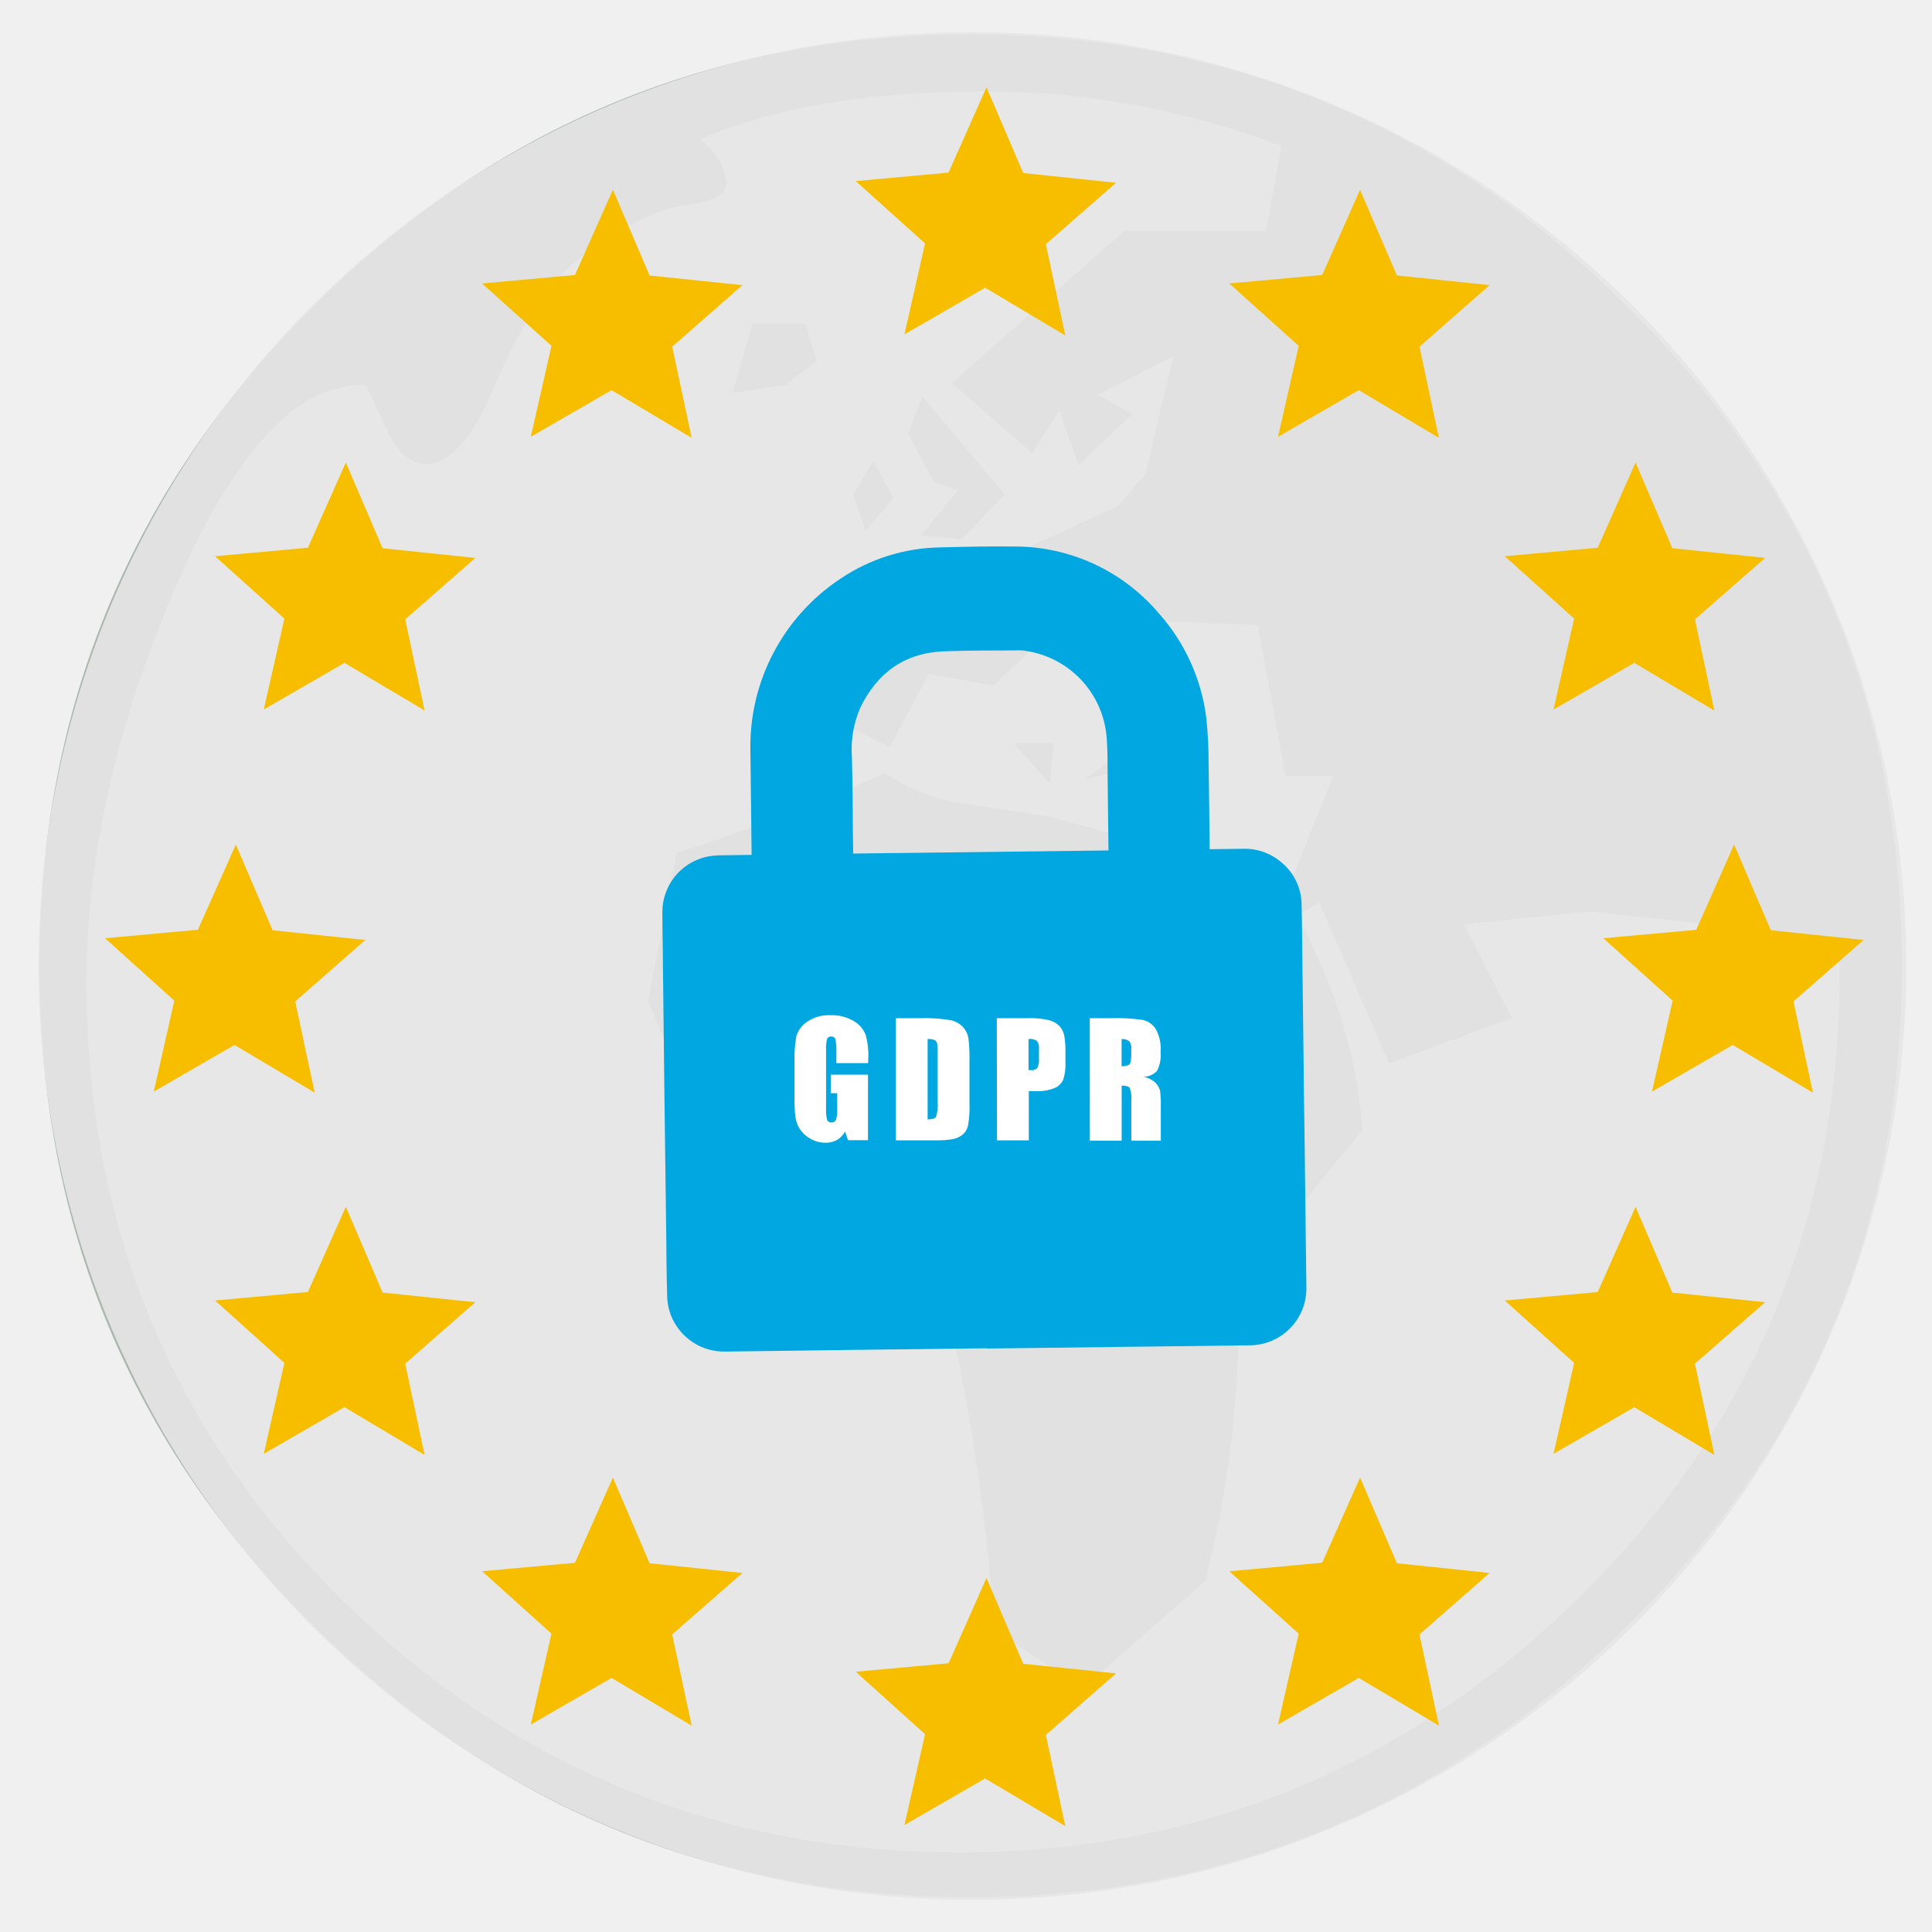
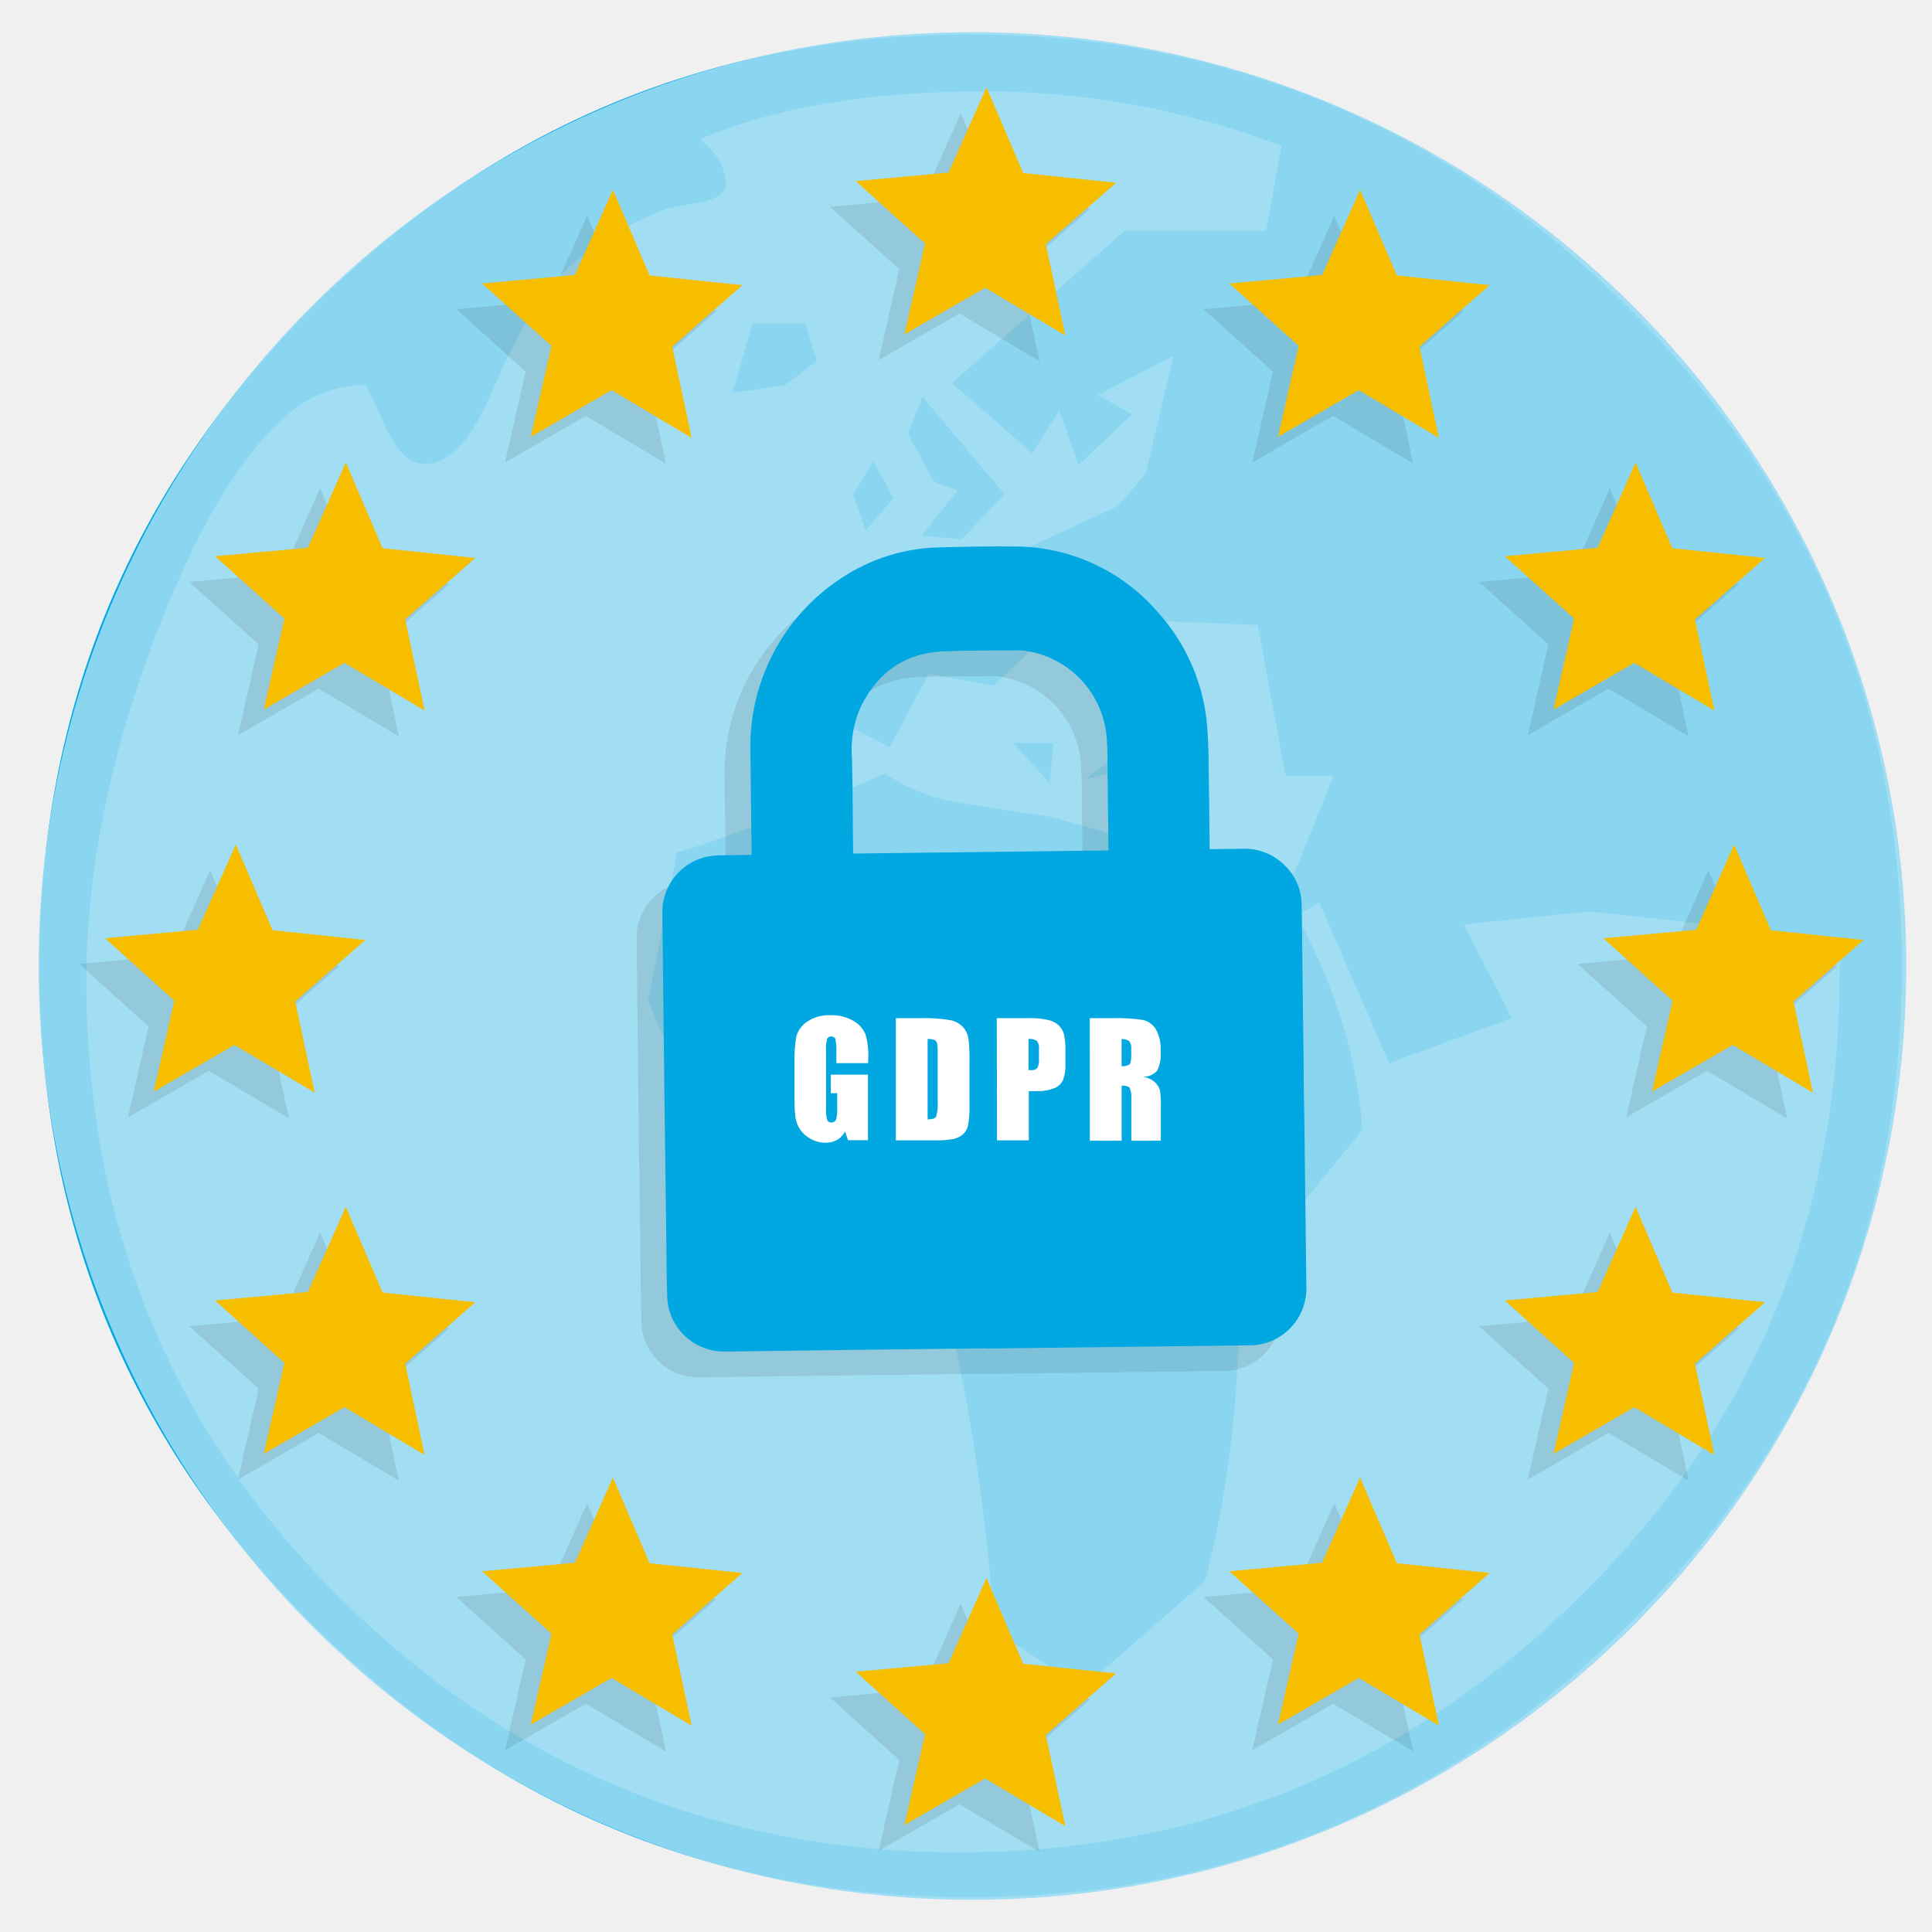
<svg xmlns="http://www.w3.org/2000/svg" viewBox="0 0 300 300">
  <defs>
-     <style>.a{fill:none;}.b{fill:#abb7af;}.c{fill:#e6e6e6;opacity:0.9;}.d{fill:#00a7e1;}.e{fill:#f7be00;}.f{fill:#fff;}</style>
+     <style>.a{isolation:isolate;}.b{opacity:0.24;mix-blend-mode:multiply;}.c{fill:#00a7e1;}.d{fill:#99dbf3;opacity:0.9;}.e{opacity:0.12;}.f{fill:#25282b;}.g{fill:#f7be00;}.h{fill:#fff;}</style>
  </defs>
-   <rect class="a" x="-0.15" y="-0.33" width="300" height="301" />
-   <path class="b" d="M295.32,150.08q0,60.29-42.64,102.4t-102,42.11q-59.39,0-101.95-42.11T6.13,150.08q0-60.29,42.72-102.71,42.42-42,101.8-42t101.81,42Q295.31,89.79,295.32,150.08Zm-9.67,1v-5.29q-38.55-4.25-38.7-4.24-.88,0-19.64,2l7.44,14.54-19.05,7-10.87-25-3.42,2.12q9.22,17.27,10.12,33.33Q202,187,192.48,199q.15,25.6-5.36,46.51l-19.05,16.67-13.69-9.09a307.53,307.53,0,0,0-9.53-58.93l-11.61-16.67-25.9-6.2-6.7-15.91,4.47-23q11.31-3.33,32.3-12.27a29.23,29.23,0,0,0,12.5,4.7q6.56,1.05,13.1,2,.15,0,18.75,5.3a94,94,0,0,0,19.2,3.49l6.11-15.15h-7.45L195.3,97.06l-18.6-.76,1.19,7.57L187.27,116l-7.45-3.78,1.79,5.6L168.51,121l5.06-3.79-3.71-10.75-8.79-6.36-6.85,6.36-10-1.82L138.15,116l-11.31-5.76,8.78-10.75,13.1-3.79,5.5-8.18,19.35-8.93,4.32-5,4.32-18.32-11.76,6.06,5.36,3-8.33,7.88-3-8.49-4.17,6.67-12.5-10.91,26.79-23.63h22L199,22.68a129.18,129.18,0,0,0-46.3-8.49q-26.64,0-44,7.43,4,3.18,4,7,0,1.82-3.57,2.73l-5.06.91a47,47,0,0,0-14.22,7.94q-7.2,5.7-13.32,20.38Q71.63,72.06,66,72.06c-2.38,0-4.5-2-6.32-6.14s-2.81-6.12-2.91-6.12a17.26,17.26,0,0,0-9.82,2.87Q34.86,70.85,24.29,98.42q-10.86,28.32-10.87,53.93,0,57,39.75,96.13T149,287.63q56.11,0,96.38-39.76T285.65,151.13ZM126.84,56l-4.91,3.8L113.74,61l3.13-10.76h8.18Zm11.9,21.37-4.31,5-1.94-5.6,3.13-5.15ZM156,76.76l-6.69,7-6.25-.61,5.65-7L145,74.79l-4-7.42,2.23-5.76Zm7.59,38.62L163,121.6l-5.66-6.22Z" />
-   <circle class="c" cx="151" cy="150" r="145" />
-   <path class="d" d="M153.28,209.36c-13.52.17-27,.31-40.56.51a8.88,8.88,0,0,1-8.52-5.58,8.77,8.77,0,0,1-.6-3.1c-.11-3.21-.11-6.43-.15-9.64q-.14-10.35-.27-20.69L102.94,150c0-2.8-.09-5.61-.09-8.42a8.8,8.8,0,0,1,6.65-8.49,11.08,11.08,0,0,1,2.5-.28q19.11-.27,38.21-.48l42.71-.53a8.74,8.74,0,0,1,6.12,2.16,8.56,8.56,0,0,1,3.07,6.48c.08,3.18.09,6.37.13,9.55q.09,7.68.19,15.36c0,3.43.09,6.87.13,10.3q.13,12,.29,24.06a8.83,8.83,0,0,1-8.93,9.19l-40.64.5ZM145.44,179h0c0,1.5,0,3,.06,4.5a10.42,10.42,0,0,0,.19,1.67,7.57,7.57,0,0,0,6,5.85,7.43,7.43,0,0,0,7.68-3.51,8,8,0,0,0,1.14-4.38c0-3.09-.07-6.17-.13-9.26a1.68,1.68,0,0,1,.53-1.32,11.06,11.06,0,0,0,3.15-6.44,11.37,11.37,0,0,0-2.55-9.08,10.82,10.82,0,0,0-8.6-4.23,11.65,11.65,0,0,0-8.09,19.95,1.48,1.48,0,0,1,.57,1.1C145.38,175.61,145.42,177.33,145.44,179Z" />
-   <rect class="d" x="118.53" y="145.6" width="66.29" height="53.03" />
-   <path class="d" d="M132.51,134.77l-15.73.19c0-.5-.06-1-.06-1.47q-.1-8.52-.2-17.05a31.25,31.25,0,0,1,14-26.59A28.54,28.54,0,0,1,145.93,85c3.87-.1,7.75-.19,11.62-.14a29.33,29.33,0,0,1,22.27,10.24,30,30,0,0,1,7.5,16.43,65.55,65.55,0,0,1,.35,7c.09,4.87.12,9.74.18,14.61,0,.28,0,.55,0,.9l-15.72.19c0-.62,0-1.23,0-1.85q-.08-5.94-.14-11.89c0-2,0-3.93-.14-5.89A14.77,14.77,0,0,0,158.73,101a9.88,9.88,0,0,0-1.22,0c-3.59,0-7.18,0-10.77.13-6.15.19-10.46,3.25-13.13,8.71a16.27,16.27,0,0,0-1.32,7.86c.06,2.12.08,4.24.11,6.36,0,3.18.06,6.37.09,9.55C132.5,133.93,132.5,134.3,132.51,134.77Z" />
-   <polygon class="e" points="40.96 110.17 53.49 102.93 65.93 110.33 62.92 96.17 73.81 86.64 59.41 85.13 53.7 71.82 47.81 85.05 33.39 86.37 44.16 96.05 40.96 110.17" />
-   <polygon class="e" points="244.43 96.05 241.23 110.18 253.77 102.93 266.21 110.34 263.19 96.18 274.09 86.63 259.68 85.13 253.97 71.82 248.09 85.05 233.66 86.37 244.43 96.05" />
-   <polygon class="e" points="73.81 202.21 59.41 200.71 53.7 187.39 47.81 200.62 33.4 201.94 44.16 211.63 40.96 225.75 53.49 218.5 65.93 225.92 62.92 211.75 73.81 202.21" />
-   <polygon class="e" points="36.41 162.26 48.86 169.66 45.84 155.5 56.73 145.96 42.33 144.45 36.62 131.14 30.73 144.37 16.31 145.69 27.07 155.38 23.88 169.5 36.41 162.26" />
-   <polygon class="e" points="289.38 145.96 274.98 144.45 269.27 131.14 263.39 144.38 248.97 145.69 259.73 155.38 256.52 169.5 269.06 162.26 281.51 169.67 278.49 155.5 289.38 145.96" />
-   <polygon class="e" points="82.42 67.83 94.96 60.58 107.4 67.99 104.38 53.83 115.28 44.28 100.87 42.78 95.17 29.46 89.28 42.7 74.86 44.02 85.63 53.7 82.42 67.83" />
-   <polygon class="e" points="140.44 51.92 152.98 44.68 165.42 52.09 162.4 37.92 173.3 28.38 158.89 26.87 153.18 13.56 147.29 26.8 132.88 28.12 143.64 37.8 140.44 51.92" />
-   <polygon class="e" points="198.45 67.83 210.99 60.58 223.43 67.99 220.42 53.83 231.31 44.28 216.91 42.77 211.19 29.47 205.31 42.7 190.89 44.02 201.66 53.7 198.45 67.83" />
-   <polygon class="e" points="100.87 242.74 95.17 229.43 89.28 242.67 74.86 243.98 85.63 253.67 82.42 267.79 94.97 260.55 107.4 267.96 104.38 253.79 115.28 244.25 100.87 242.74" />
-   <polygon class="e" points="158.89 258.35 153.18 245.03 147.3 258.27 132.88 259.59 143.64 269.28 140.44 283.39 152.97 276.16 165.42 283.56 162.4 269.4 173.3 259.85 158.89 258.35" />
-   <polygon class="e" points="216.91 242.74 211.19 229.43 205.31 242.66 190.89 243.99 201.66 253.67 198.45 267.79 210.99 260.55 223.44 267.95 220.42 253.79 231.31 244.25 216.91 242.74" />
-   <polygon class="e" points="259.68 200.71 253.97 187.39 248.09 200.63 233.66 201.94 244.43 211.63 241.23 225.75 253.77 218.51 266.21 225.92 263.19 211.75 274.09 202.21 259.68 200.71" />
-   <path class="f" d="M134.8,165.08h-4.93v-1.72a8.74,8.74,0,0,0-.14-2,.64.64,0,0,0-.67-.41.62.62,0,0,0-.62.35,5.65,5.65,0,0,0-.17,1.81v9.1a5.34,5.34,0,0,0,.17,1.68.63.63,0,0,0,.65.41.74.74,0,0,0,.74-.46A5.66,5.66,0,0,0,130,172v-2.25h-1v-2.88h5.78v10.18h-3.1l-.46-1.36A3.37,3.37,0,0,1,130,177a3.62,3.62,0,0,1-1.81.44,4.63,4.63,0,0,1-2.33-.61,4.53,4.53,0,0,1-1.65-1.49,4.74,4.74,0,0,1-.7-1.87,23.1,23.1,0,0,1-.14-2.93v-5.64a19.33,19.33,0,0,1,.29-4,4.13,4.13,0,0,1,1.68-2.26,6,6,0,0,1,3.6-1,6.61,6.61,0,0,1,3.59.89,4.19,4.19,0,0,1,1.87,2.11,11.25,11.25,0,0,1,.43,3.56Z" />
-   <path class="f" d="M139.11,158.1h3.69a23.87,23.87,0,0,1,4.84.32,3.71,3.71,0,0,1,1.91,1.08,3.41,3.41,0,0,1,.82,1.67,25,25,0,0,1,.17,3.62v6.64a15.49,15.49,0,0,1-.24,3.42,2.61,2.61,0,0,1-.84,1.35,3.55,3.55,0,0,1-1.48.68,14.1,14.1,0,0,1-2.65.19h-6.22Zm4.93,3.24v12.48q1.07,0,1.32-.42a6.48,6.48,0,0,0,.24-2.33V163.7a9.34,9.34,0,0,0-.08-1.65.79.79,0,0,0-.37-.54A2.54,2.54,0,0,0,144,161.34Z" />
-   <path class="f" d="M154.78,158.1h5a11.71,11.71,0,0,1,3.1.31,3.4,3.4,0,0,1,1.63.92,3.1,3.1,0,0,1,.74,1.44,13,13,0,0,1,.19,2.64v1.65a6.93,6.93,0,0,1-.37,2.65,2.55,2.55,0,0,1-1.38,1.27,6.46,6.46,0,0,1-2.62.45h-1.32v7.64h-4.93Zm4.93,3.24v4.83h.36a1.16,1.16,0,0,0,1-.33,2.52,2.52,0,0,0,.26-1.39V162.9a1.76,1.76,0,0,0-.31-1.26A1.86,1.86,0,0,0,159.71,161.34Z" />
-   <path class="f" d="M169.22,158.1h3.49a26.63,26.63,0,0,1,4.73.27,3.23,3.23,0,0,1,2,1.37,6.27,6.27,0,0,1,.78,3.54,5.59,5.59,0,0,1-.55,3,2.89,2.89,0,0,1-2.17.92,3.67,3.67,0,0,1,2,1,3.15,3.15,0,0,1,.63,1.12,18.1,18.1,0,0,1,.12,2.81v5h-4.58v-6.31a4.33,4.33,0,0,0-.24-1.88c-.16-.24-.58-.37-1.26-.37v8.56h-4.94Zm4.94,3.24v4.22a2.08,2.08,0,0,0,1.16-.23c.22-.15.34-.64.34-1.48v-1a1.58,1.58,0,0,0-.33-1.19A1.85,1.85,0,0,0,174.16,161.34Z" />
+   <g class="a">
+     <path class="c" d="M295.32,150.08q0,60.29-42.64,102.4t-102,42.11q-59.39,0-101.95-42.11T6.13,150.08q0-60.29,42.72-102.71,42.42-42,101.8-42t101.81,42Q295.31,89.79,295.32,150.08Zm-9.67,1v-5.29q-38.55-4.25-38.7-4.24-.88,0-19.64,2l7.44,14.54-19.05,7-10.87-25-3.42,2.12q9.22,17.27,10.12,33.33Q202,187,192.48,199q.15,25.6-5.36,46.51l-19.05,16.67-13.69-9.09a307.53,307.53,0,0,0-9.53-58.93l-11.61-16.67-25.9-6.2-6.7-15.91,4.47-23q11.31-3.33,32.3-12.27a29.23,29.23,0,0,0,12.5,4.7q6.56,1.05,13.1,2,.15,0,18.75,5.3a94,94,0,0,0,19.2,3.49l6.11-15.15h-7.45L195.3,97.06l-18.6-.76,1.19,7.57L187.27,116l-7.45-3.78,1.79,5.6L168.51,121l5.06-3.79-3.71-10.75-8.79-6.36-6.85,6.36-10-1.82L138.15,116l-11.31-5.76,8.78-10.75,13.1-3.79,5.5-8.18,19.35-8.93,4.32-5,4.32-18.32-11.76,6.06,5.36,3-8.33,7.88-3-8.49-4.17,6.67-12.5-10.91,26.79-23.63h22L199,22.68a129.18,129.18,0,0,0-46.3-8.49q-26.64,0-44,7.43,4,3.18,4,7,0,1.82-3.57,2.73l-5.06.91a47,47,0,0,0-14.22,7.94q-7.2,5.7-13.32,20.38Q71.63,72.06,66,72.06c-2.38,0-4.5-2-6.32-6.14s-2.81-6.12-2.91-6.12a17.26,17.26,0,0,0-9.82,2.87Q34.86,70.85,24.29,98.42q-10.86,28.32-10.87,53.93,0,57,39.75,96.13T149,287.63q56.11,0,96.38-39.76T285.65,151.13ZM126.84,56l-4.91,3.8L113.74,61l3.13-10.76h8.18Zm11.9,21.37-4.31,5-1.94-5.6,3.13-5.15ZM156,76.76l-6.69,7-6.25-.61,5.65-7L145,74.79l-4-7.42,2.23-5.76Zm7.59,38.62L163,121.6l-5.66-6.22Z" />
+     <circle class="d" cx="151" cy="150" r="145" />
+     <g class="e">
+       <path class="f" d="M149.28,213.36c-13.52.17-27,.31-40.56.51a8.88,8.88,0,0,1-8.52-5.58,8.77,8.77,0,0,1-.6-3.1c-.11-3.21-.11-6.43-.15-9.64q-.14-10.35-.27-20.69L98.94,154c0-2.81-.09-5.62-.09-8.43a8.8,8.8,0,0,1,6.65-8.49,11.08,11.08,0,0,1,2.5-.28q19.11-.27,38.21-.48l42.71-.53a8.74,8.74,0,0,1,6.12,2.16,8.6,8.6,0,0,1,3.07,6.48c.08,3.18.09,6.37.13,9.55q.09,7.68.19,15.36c0,3.43.09,6.87.13,10.3q.13,12,.29,24.06a8.83,8.83,0,0,1-8.93,9.19l-40.64.5ZM141.44,183h0c0,1.5,0,3,.06,4.5a10.42,10.42,0,0,0,.19,1.67,7.57,7.57,0,0,0,6,5.85,7.43,7.43,0,0,0,7.68-3.51,8,8,0,0,0,1.14-4.38c0-3.09-.07-6.17-.13-9.26a1.68,1.68,0,0,1,.53-1.32,11.06,11.06,0,0,0,3.15-6.44,11.37,11.37,0,0,0-2.55-9.08,10.82,10.82,0,0,0-8.6-4.23,11.65,11.65,0,0,0-8.09,19.95,1.48,1.48,0,0,1,.57,1.1C141.38,179.61,141.42,181.33,141.44,183Z" />
+       <rect class="f" x="114.53" y="149.6" width="66.29" height="53.03" />
+       <path class="f" d="M128.51,138.77l-15.73.19c0-.5-.06-1-.06-1.47q-.1-8.52-.2-17.05a31.25,31.25,0,0,1,14-26.59A28.54,28.54,0,0,1,141.93,89c3.87-.1,7.75-.19,11.62-.14a29.33,29.33,0,0,1,22.27,10.24,30,30,0,0,1,7.5,16.43,65.55,65.55,0,0,1,.35,7c.09,4.87.12,9.74.18,14.61,0,.28,0,.55,0,.9l-15.72.19c0-.62,0-1.23,0-1.85q-.08-5.94-.14-11.89c0-2,0-3.93-.14-5.89A14.77,14.77,0,0,0,154.73,105a9.88,9.88,0,0,0-1.22,0c-3.59,0-7.18,0-10.77.13-6.15.19-10.46,3.25-13.13,8.71a16.27,16.27,0,0,0-1.32,7.86c.06,2.12.08,4.24.11,6.36,0,3.18.06,6.37.09,9.55C128.5,137.93,128.5,138.3,128.51,138.77Z" />
+     </g>
+     <path class="c" d="M153.28,209.36c-13.52.17-27,.31-40.56.51a8.88,8.88,0,0,1-8.52-5.58,8.77,8.77,0,0,1-.6-3.1c-.11-3.21-.11-6.43-.15-9.64q-.14-10.35-.27-20.69L102.94,150c0-2.8-.09-5.61-.09-8.42a8.8,8.8,0,0,1,6.65-8.49,11.08,11.08,0,0,1,2.5-.28q19.11-.27,38.21-.48l42.71-.53a8.74,8.74,0,0,1,6.12,2.16,8.56,8.56,0,0,1,3.07,6.48c.08,3.18.09,6.37.13,9.55q.09,7.68.19,15.36c0,3.43.09,6.87.13,10.3q.13,12,.29,24.06a8.83,8.83,0,0,1-8.93,9.19l-40.64.5ZM145.44,179h0c0,1.5,0,3,.06,4.5a10.42,10.42,0,0,0,.19,1.67,7.57,7.57,0,0,0,6,5.85,7.43,7.43,0,0,0,7.68-3.51,8,8,0,0,0,1.14-4.38c0-3.09-.07-6.17-.13-9.26a1.68,1.68,0,0,1,.53-1.32,11.06,11.06,0,0,0,3.15-6.44,11.37,11.37,0,0,0-2.55-9.08,10.82,10.82,0,0,0-8.6-4.23,11.65,11.65,0,0,0-8.09,19.95,1.48,1.48,0,0,1,.57,1.1C145.38,175.61,145.42,177.33,145.44,179Z" />
+     <rect class="c" x="118.53" y="145.6" width="66.29" height="53.03" />
+     <path class="c" d="M132.51,134.77l-15.73.19c0-.5-.06-1-.06-1.47q-.1-8.52-.2-17.05a31.25,31.25,0,0,1,14-26.59A28.54,28.54,0,0,1,145.93,85c3.87-.1,7.75-.19,11.62-.14a29.33,29.33,0,0,1,22.27,10.24,30,30,0,0,1,7.5,16.43,65.55,65.55,0,0,1,.35,7c.09,4.87.12,9.74.18,14.61,0,.28,0,.55,0,.9l-15.72.19c0-.62,0-1.23,0-1.85q-.08-5.94-.14-11.89c0-2,0-3.93-.14-5.89A14.77,14.77,0,0,0,158.73,101a9.88,9.88,0,0,0-1.22,0c-3.59,0-7.18,0-10.77.13-6.15.19-10.46,3.25-13.13,8.71a16.27,16.27,0,0,0-1.32,7.86c.06,2.12.08,4.24.11,6.36,0,3.18.06,6.37.09,9.55C132.5,133.93,132.5,134.3,132.51,134.77Z" />
+     <g class="e">
+       <polygon class="f" points="36.96 114.17 49.49 106.93 61.93 114.33 58.92 100.17 69.81 90.64 55.41 89.13 49.7 75.82 43.81 89.05 29.39 90.37 40.16 100.05 36.96 114.17" />
+       <polygon class="f" points="240.43 100.05 237.23 114.18 249.77 106.93 262.21 114.34 259.19 100.18 270.09 90.63 255.68 89.13 249.97 75.82 244.09 89.05 229.66 90.37 240.43 100.05" />
+       <polygon class="f" points="69.81 206.21 55.41 204.71 49.7 191.39 43.81 204.62 29.4 205.94 40.16 215.63 36.96 229.75 49.49 222.5 61.93 229.92 58.92 215.75 69.81 206.21" />
+       <polygon class="f" points="32.41 166.26 44.86 173.66 41.84 159.5 52.73 149.96 38.33 148.45 32.62 135.14 26.73 148.37 12.31 149.69 23.07 159.38 19.88 173.5 32.41 166.26" />
+       <polygon class="f" points="285.38 149.96 270.98 148.45 265.27 135.14 259.39 148.38 244.97 149.69 255.73 159.38 252.52 173.5 265.06 166.26 277.51 173.67 274.49 159.5 285.38 149.96" />
+       <polygon class="f" points="78.42 71.83 90.96 64.58 103.4 71.99 100.38 57.83 111.28 48.28 96.87 46.78 91.17 33.47 85.28 46.7 70.86 48.02 81.63 57.7 78.42 71.83" />
+       <polygon class="f" points="136.44 55.92 148.98 48.68 161.42 56.09 158.4 41.92 169.3 32.38 154.89 30.87 149.18 17.57 143.29 30.8 128.88 32.12 139.64 41.8 136.44 55.92" />
+       <polygon class="f" points="194.45 71.83 206.99 64.58 219.43 71.99 216.42 57.83 227.31 48.28 212.91 46.77 207.19 33.47 201.31 46.7 186.89 48.02 197.66 57.7 194.45 71.83" />
+       <polygon class="f" points="96.87 246.74 91.17 233.43 85.28 246.67 70.86 247.98 81.63 257.67 78.42 271.79 90.97 264.55 103.4 271.96 100.38 257.79 111.28 248.25 96.87 246.74" />
+       <polygon class="f" points="154.89 262.35 149.18 249.03 143.3 262.27 128.88 263.59 139.64 273.28 136.44 287.39 148.97 280.16 161.42 287.56 158.4 273.4 169.3 263.85 154.89 262.35" />
+       <polygon class="f" points="212.91 246.74 207.19 233.43 201.31 246.66 186.89 247.99 197.66 257.67 194.45 271.79 206.99 264.55 219.44 271.95 216.42 257.79 227.31 248.25 212.91 246.74" />
+       <polygon class="f" points="255.68 204.71 249.97 191.39 244.09 204.63 229.66 205.94 240.43 215.63 237.23 229.75 249.77 222.51 262.21 229.92 259.19 215.75 270.09 206.21 255.68 204.71" />
+     </g>
+     <polygon class="g" points="40.96 110.17 53.49 102.93 65.93 110.33 62.92 96.17 73.81 86.64 59.41 85.13 53.7 71.82 47.81 85.05 33.39 86.37 44.16 96.05 40.96 110.17" />
+     <polygon class="g" points="244.43 96.05 241.23 110.18 253.77 102.93 266.21 110.34 263.19 96.18 274.09 86.63 259.68 85.13 253.97 71.82 248.09 85.05 233.66 86.37 244.43 96.05" />
+     <polygon class="g" points="73.81 202.21 59.41 200.71 53.7 187.39 47.81 200.62 33.4 201.94 44.16 211.63 40.96 225.75 53.49 218.5 65.93 225.92 62.92 211.75 73.81 202.21" />
+     <polygon class="g" points="36.41 162.26 48.86 169.66 45.84 155.5 56.73 145.96 42.33 144.45 36.62 131.14 30.73 144.37 16.31 145.69 27.07 155.38 23.88 169.5 36.41 162.26" />
+     <polygon class="g" points="289.38 145.96 274.98 144.45 269.27 131.14 263.39 144.38 248.97 145.69 259.73 155.38 256.52 169.5 269.06 162.26 281.51 169.67 278.49 155.5 289.38 145.96" />
+     <polygon class="g" points="82.42 67.83 94.96 60.58 107.4 67.99 104.38 53.83 115.28 44.28 100.87 42.78 95.17 29.46 89.28 42.7 74.86 44.02 85.63 53.7 82.42 67.83" />
+     <polygon class="g" points="140.44 51.92 152.98 44.68 165.42 52.09 162.4 37.92 173.3 28.38 158.89 26.87 153.18 13.56 147.29 26.8 132.88 28.12 143.64 37.8 140.44 51.92" />
+     <polygon class="g" points="198.45 67.83 210.99 60.58 223.43 67.99 220.42 53.83 231.31 44.28 216.91 42.77 211.19 29.47 205.31 42.7 190.89 44.02 201.66 53.7 198.45 67.83" />
+     <polygon class="g" points="100.87 242.74 95.17 229.43 89.28 242.67 74.86 243.98 85.63 253.67 82.42 267.79 94.97 260.55 107.4 267.96 104.38 253.79 115.28 244.25 100.87 242.74" />
+     <polygon class="g" points="158.89 258.35 153.18 245.03 147.3 258.27 132.88 259.59 143.64 269.28 140.44 283.39 152.97 276.16 165.42 283.56 162.4 269.4 173.3 259.85 158.89 258.35" />
+     <polygon class="g" points="216.91 242.74 211.19 229.43 205.31 242.66 190.89 243.99 201.66 253.67 198.45 267.79 210.99 260.55 223.44 267.95 220.42 253.79 231.31 244.25 216.91 242.74" />
+     <polygon class="g" points="259.68 200.71 253.97 187.39 248.09 200.63 233.66 201.94 244.43 211.63 241.23 225.75 253.77 218.51 266.21 225.92 263.19 211.75 274.09 202.21 259.68 200.71" />
+     <path class="h" d="M134.8,165.08h-4.93v-1.72a8.74,8.74,0,0,0-.14-2,.64.64,0,0,0-.67-.41.62.62,0,0,0-.62.35,5.65,5.65,0,0,0-.17,1.81v9.1a5.34,5.34,0,0,0,.17,1.68.63.63,0,0,0,.65.41.74.74,0,0,0,.74-.46A5.66,5.66,0,0,0,130,172v-2.25h-1v-2.88h5.78v10.18h-3.1l-.46-1.36A3.37,3.37,0,0,1,130,177a3.62,3.62,0,0,1-1.81.44,4.63,4.63,0,0,1-2.33-.61,4.53,4.53,0,0,1-1.65-1.49,4.74,4.74,0,0,1-.7-1.87,23.1,23.1,0,0,1-.14-2.93v-5.64a19.33,19.33,0,0,1,.29-4,4.13,4.13,0,0,1,1.68-2.26,6,6,0,0,1,3.6-1,6.61,6.61,0,0,1,3.59.89,4.19,4.19,0,0,1,1.87,2.11,11.25,11.25,0,0,1,.43,3.56Z" />
+     <path class="h" d="M139.11,158.1h3.69a23.87,23.87,0,0,1,4.84.32,3.71,3.71,0,0,1,1.91,1.08,3.41,3.41,0,0,1,.82,1.67,25,25,0,0,1,.17,3.62v6.64a15.49,15.49,0,0,1-.24,3.42,2.61,2.61,0,0,1-.84,1.35,3.55,3.55,0,0,1-1.48.68,14.1,14.1,0,0,1-2.65.19h-6.22Zm4.93,3.24v12.48q1.07,0,1.32-.42a6.48,6.48,0,0,0,.24-2.33V163.7a9.34,9.34,0,0,0-.08-1.65.79.79,0,0,0-.37-.54A2.54,2.54,0,0,0,144,161.34Z" />
+     <path class="h" d="M154.78,158.1h5a11.71,11.71,0,0,1,3.1.31,3.4,3.4,0,0,1,1.63.92,3.1,3.1,0,0,1,.74,1.44,13,13,0,0,1,.19,2.64v1.65a6.93,6.93,0,0,1-.37,2.65,2.55,2.55,0,0,1-1.38,1.27,6.46,6.46,0,0,1-2.62.45h-1.32v7.64h-4.93Zm4.93,3.24v4.83h.36a1.16,1.16,0,0,0,1-.33,2.52,2.52,0,0,0,.26-1.39V162.9a1.76,1.76,0,0,0-.31-1.26A1.86,1.86,0,0,0,159.71,161.34Z" />
+     <path class="h" d="M169.22,158.1h3.49a26.63,26.63,0,0,1,4.73.27,3.23,3.23,0,0,1,2,1.37,6.27,6.27,0,0,1,.78,3.54,5.59,5.59,0,0,1-.55,3,2.89,2.89,0,0,1-2.17.92,3.67,3.67,0,0,1,2,1,3.15,3.15,0,0,1,.63,1.12,18.1,18.1,0,0,1,.12,2.81v5h-4.58v-6.31a4.33,4.33,0,0,0-.24-1.88c-.16-.24-.58-.37-1.26-.37v8.56h-4.94Zm4.94,3.24v4.22a2.08,2.08,0,0,0,1.16-.23c.22-.15.34-.64.34-1.48v-1a1.58,1.58,0,0,0-.33-1.19A1.85,1.85,0,0,0,174.16,161.34Z" />
+   </g>
</svg>
